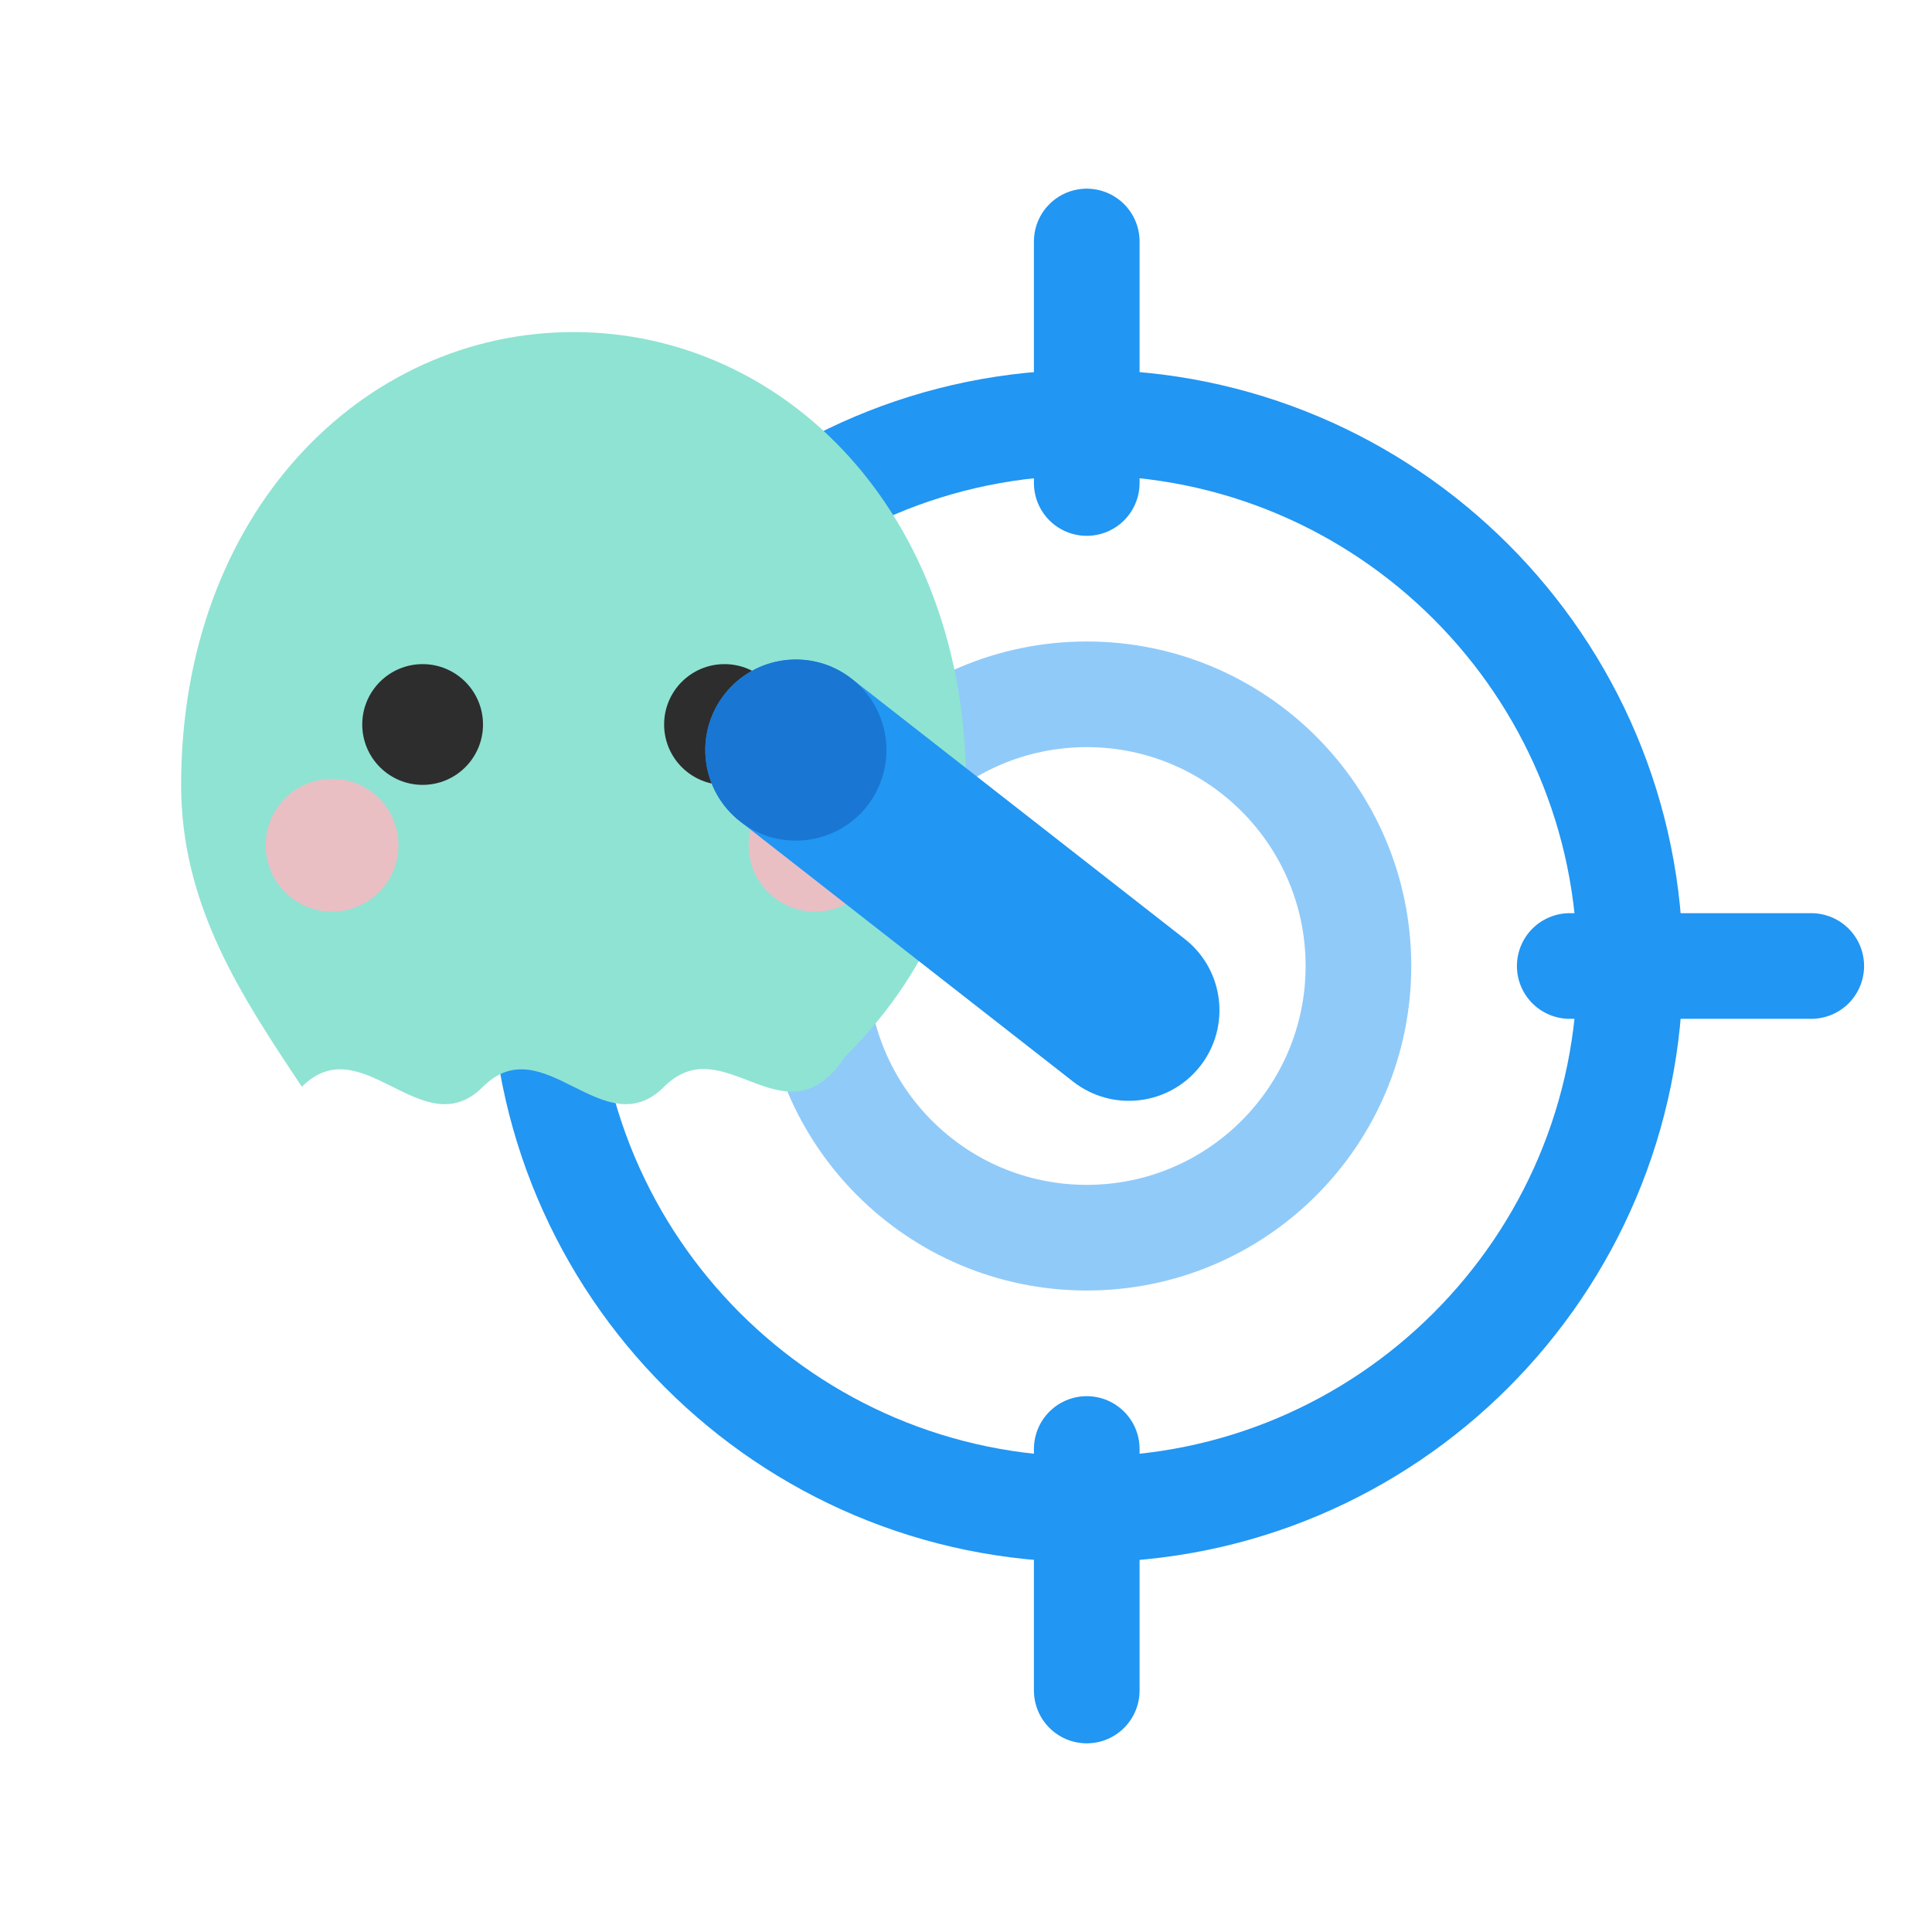
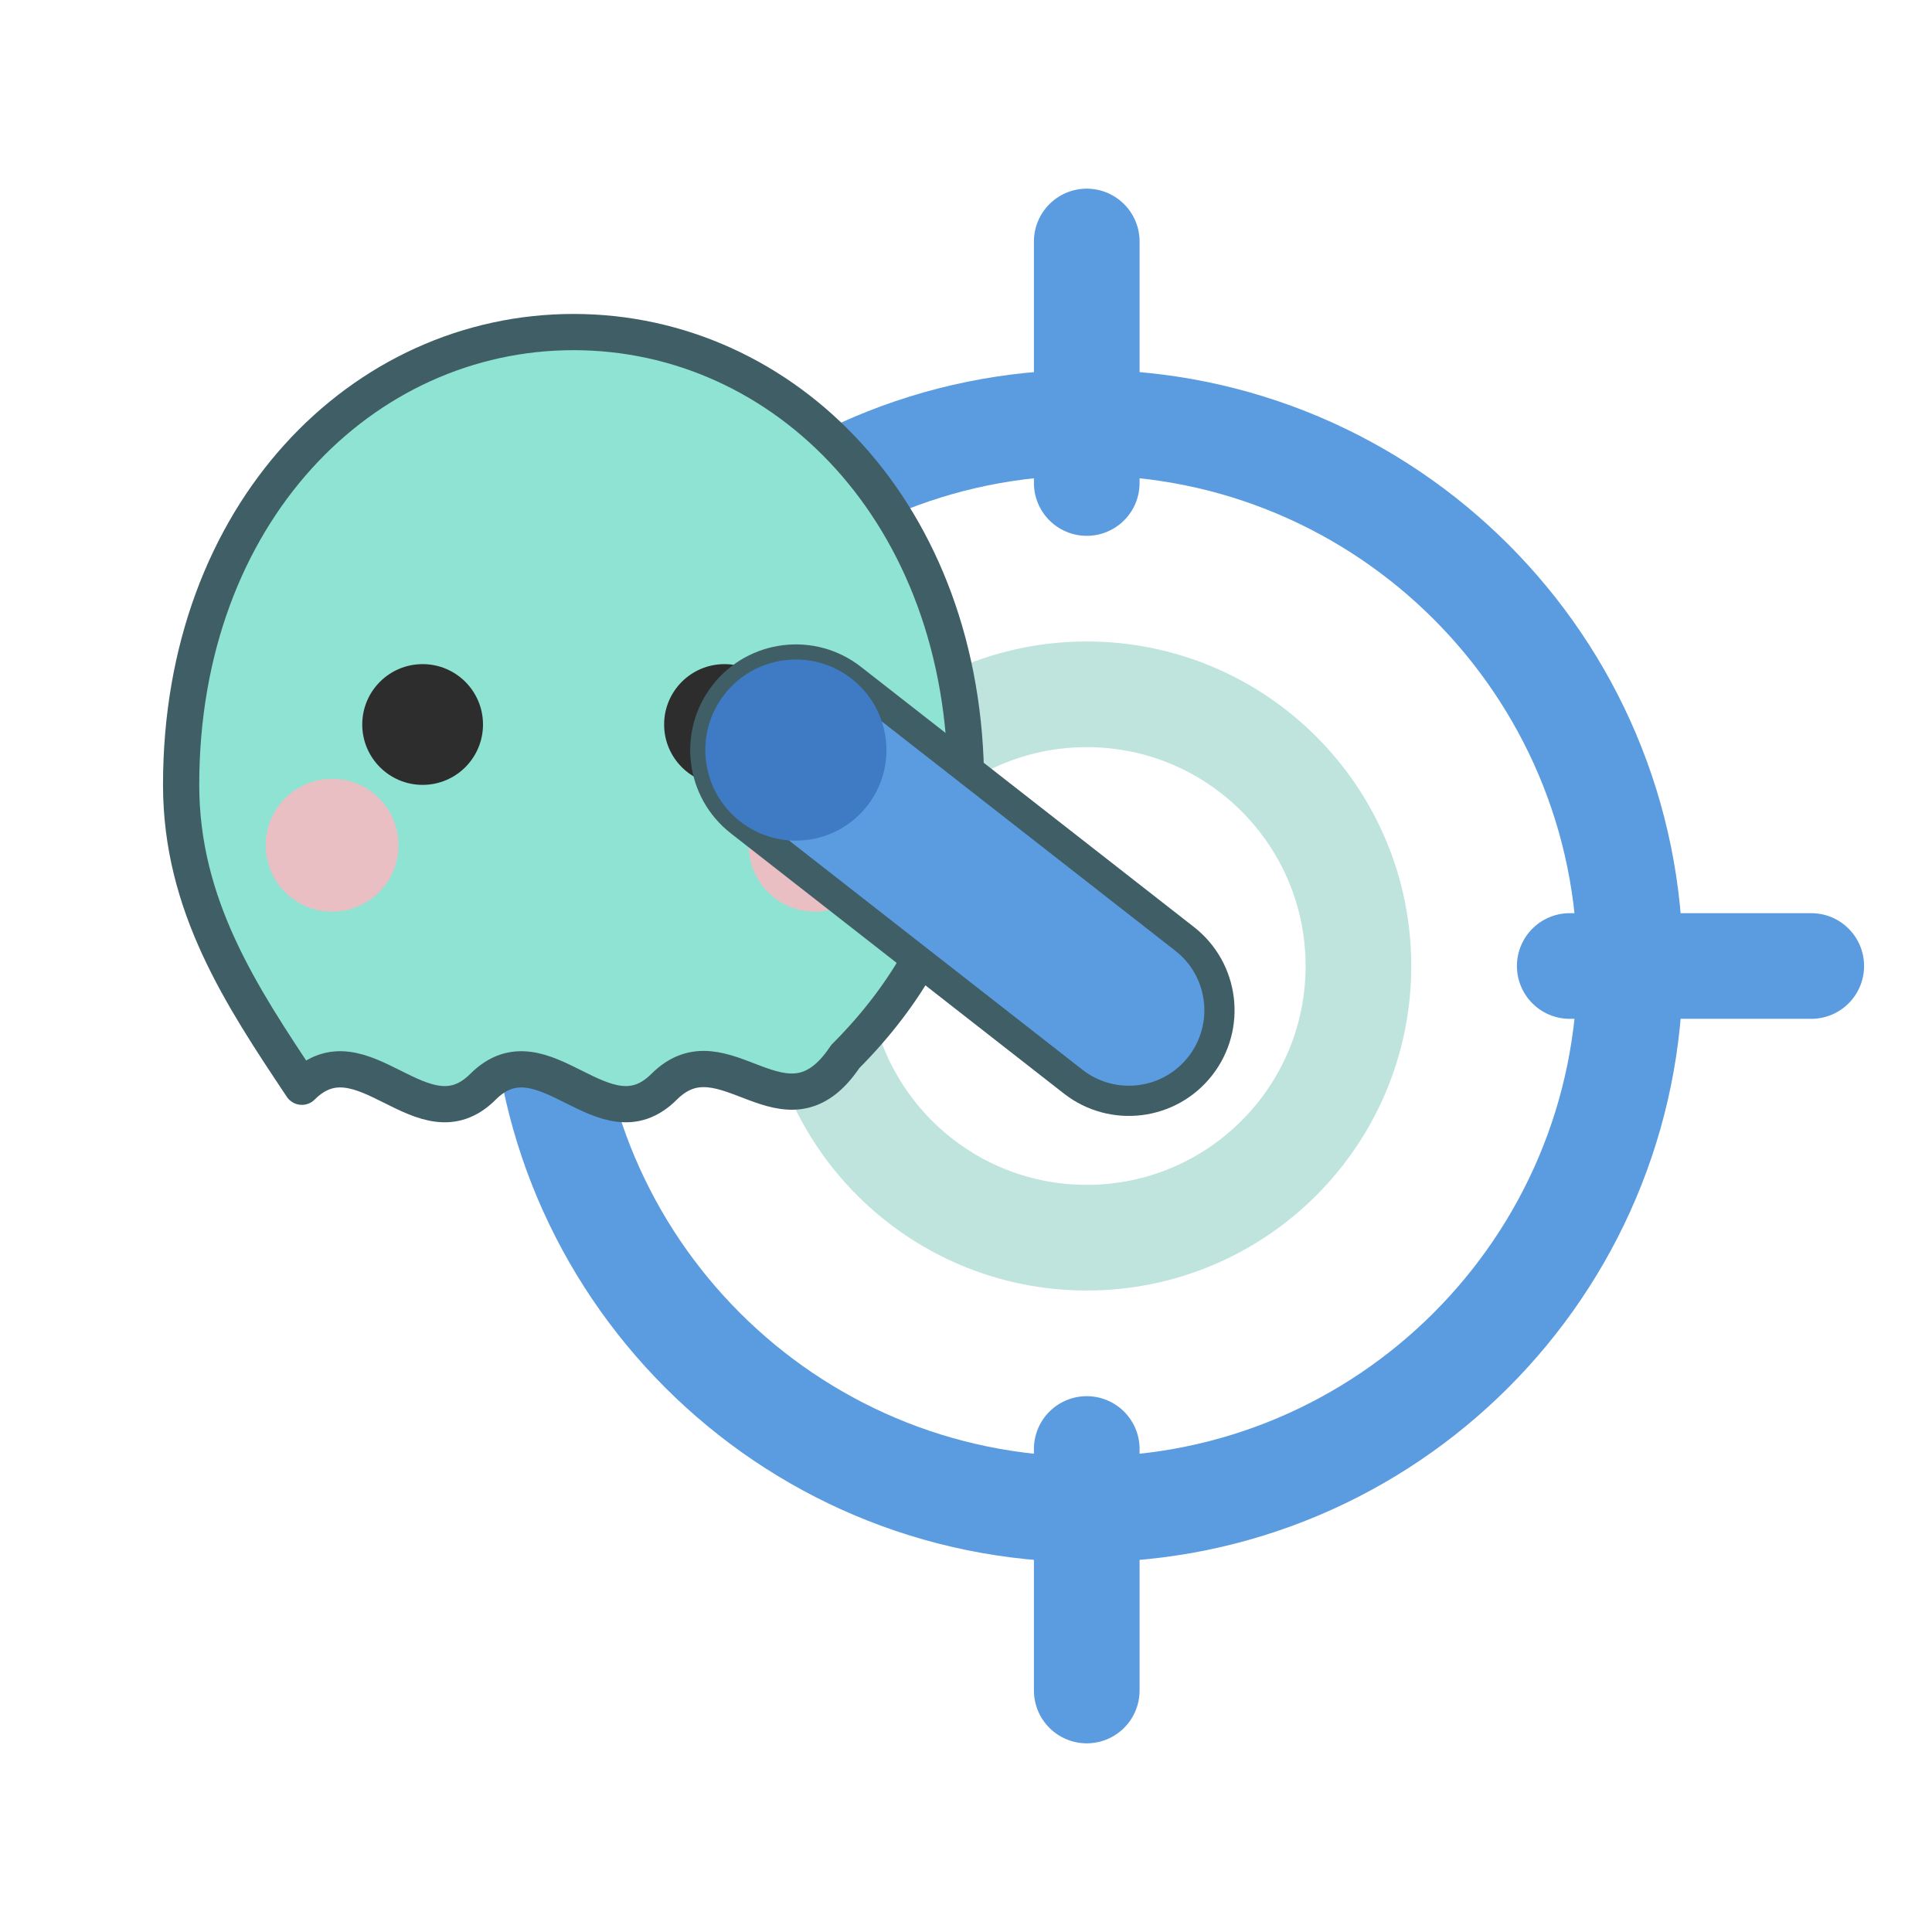
<svg xmlns="http://www.w3.org/2000/svg" width="64" height="64" viewBox="0 0 64 64" fill="none">
-   <circle cx="36" cy="32" r="18" stroke="#2196F3" stroke-width="3.5" />
-   <circle cx="36" cy="32" r="9" stroke="#90CAF9" stroke-width="3.5" />
-   <circle cx="36" cy="32" r="2.2" fill="#2196F3" />
-   <line x1="36" y1="8" x2="36" y2="16" stroke="#2196F3" stroke-width="3.5" stroke-linecap="round" />
-   <line x1="36" y1="48" x2="36" y2="56" stroke="#2196F3" stroke-width="3.5" stroke-linecap="round" />
-   <line x1="12" y1="32" x2="20" y2="32" stroke="#2196F3" stroke-width="3.5" stroke-linecap="round" />
-   <line x1="52" y1="32" x2="60" y2="32" stroke="#2196F3" stroke-width="3.5" stroke-linecap="round" />
-   <path d="M6 26            C6 17 12 11 19 11            C26 11 32 17 32 26            C32 30 30 33 28 35            C26 38 24 34 22 36            C20 38 18 34 16 36            C14 38 12 34 10 36            C8 33 6 30 6 26 Z" fill="#8FE3D3" />
+   <circle cx="36" cy="32" r="18" stroke="#5B9BE0" stroke-width="3.5" />
+   <circle cx="36" cy="32" r="9" stroke="#BFE3DD" stroke-width="3.5" />
+   <circle cx="36" cy="32" r="2.2" fill="#5B9BE0" />
+   <line x1="36" y1="8" x2="36" y2="16" stroke="#5B9BE0" stroke-width="3.5" stroke-linecap="round" />
+   <line x1="36" y1="48" x2="36" y2="56" stroke="#5B9BE0" stroke-width="3.5" stroke-linecap="round" />
+   <line x1="12" y1="32" x2="20" y2="32" stroke="#5B9BE0" stroke-width="3.5" stroke-linecap="round" />
+   <line x1="52" y1="32" x2="60" y2="32" stroke="#5B9BE0" stroke-width="3.5" stroke-linecap="round" />
+   <path d="M6 26            C6 17 12 11 19 11            C26 11 32 17 32 26            C32 30 30 33 28 35            C26 38 24 34 22 36            C20 38 18 34 16 36            C14 38 12 34 10 36            C8 33 6 30 6 26 Z" fill="#8FE3D3" stroke="#3F5E66" stroke-width="1.2" stroke-linejoin="round" />
  <circle cx="14" cy="24" r="2" fill="#2D2D2D" />
  <circle cx="24" cy="24" r="2" fill="#2D2D2D" />
  <circle cx="11" cy="28" r="2.2" fill="#FFB6C1" opacity="0.8" />
  <circle cx="27" cy="28" r="2.2" fill="#FFB6C1" opacity="0.8" />
-   <rect x="24" y="20" width="20" height="6" rx="3" fill="#2196F3" transform="rotate(38 24 23)" />
-   <rect x="24" y="20" width="6" height="6" rx="3" fill="#1976D2" transform="rotate(38 24 23)" />
+   <rect x="24" y="20" width="20" height="6" rx="3" fill="#5B9BE0" stroke="#3F5E66" stroke-width="1" transform="rotate(38 24 23)" />
+   <rect x="24" y="20" width="6" height="6" rx="3" fill="#3E7BC4" transform="rotate(38 24 23)" />
</svg>
